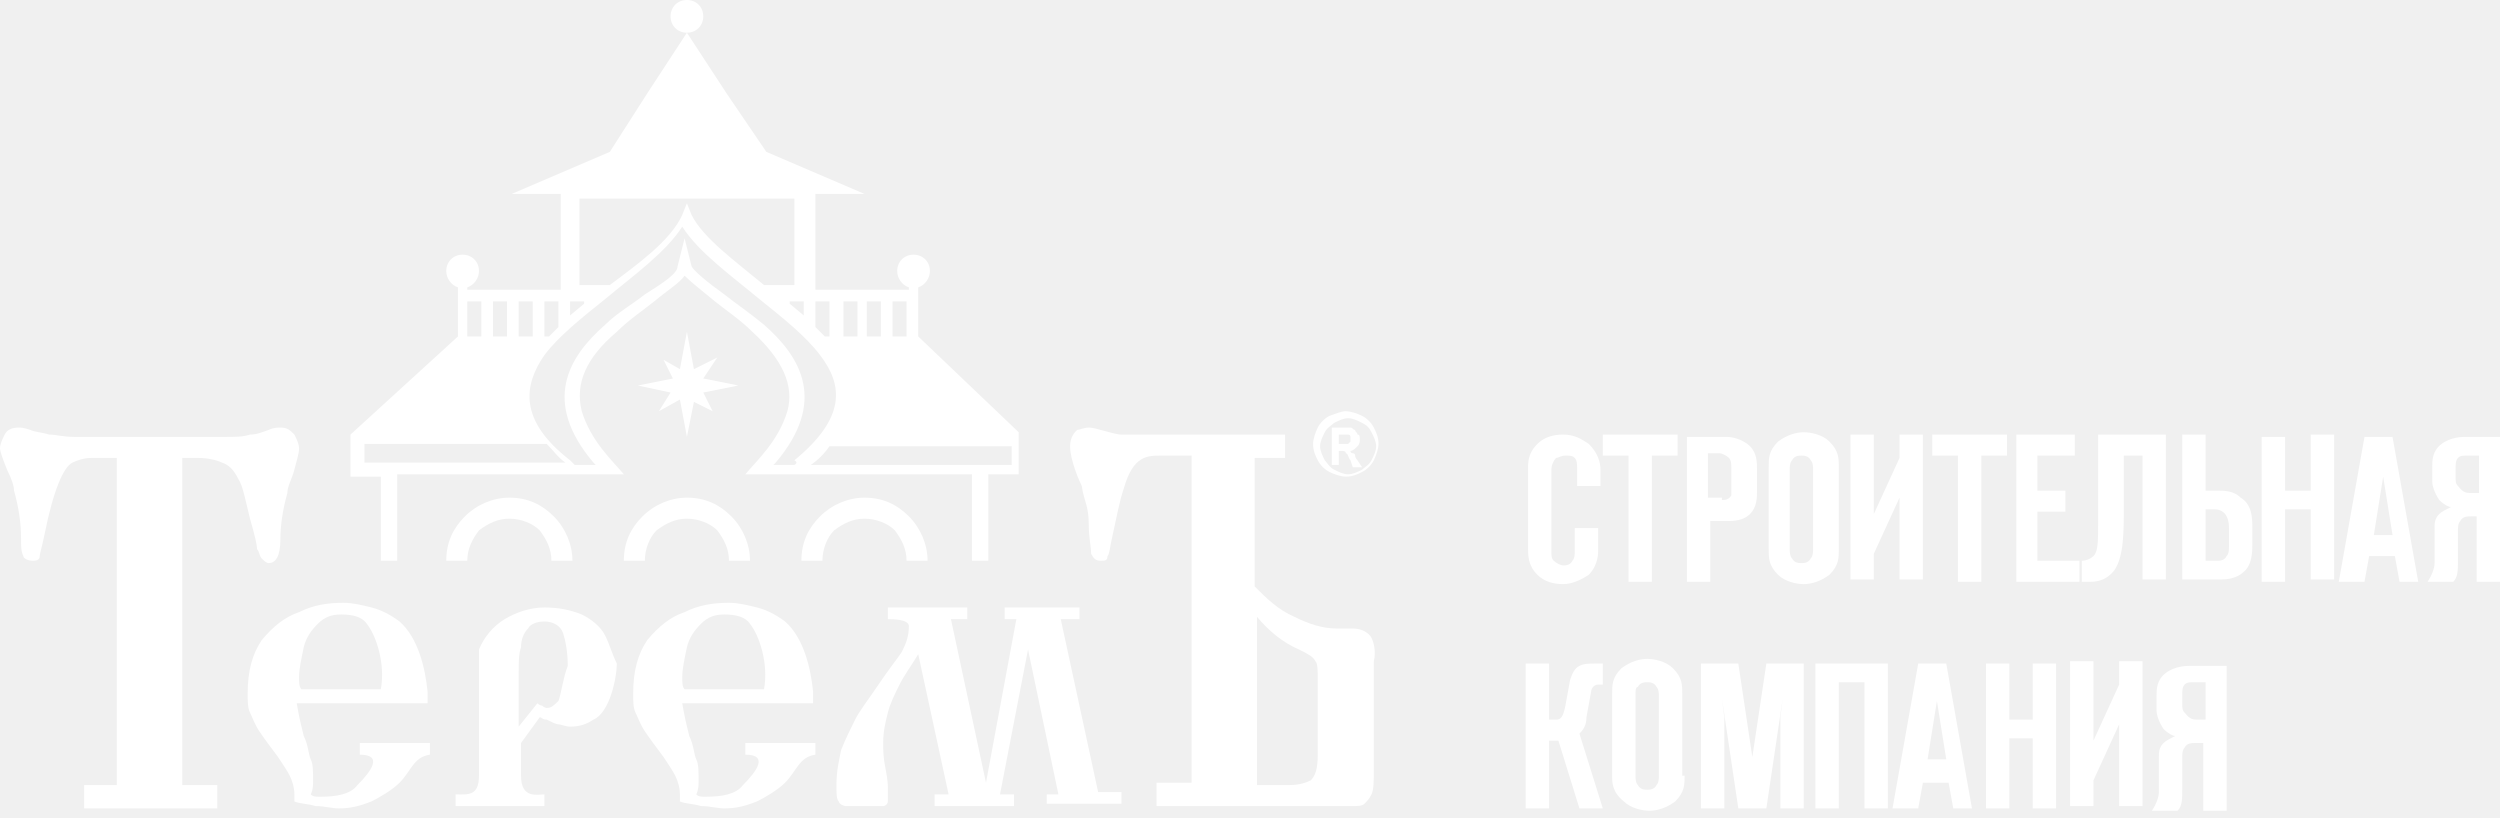
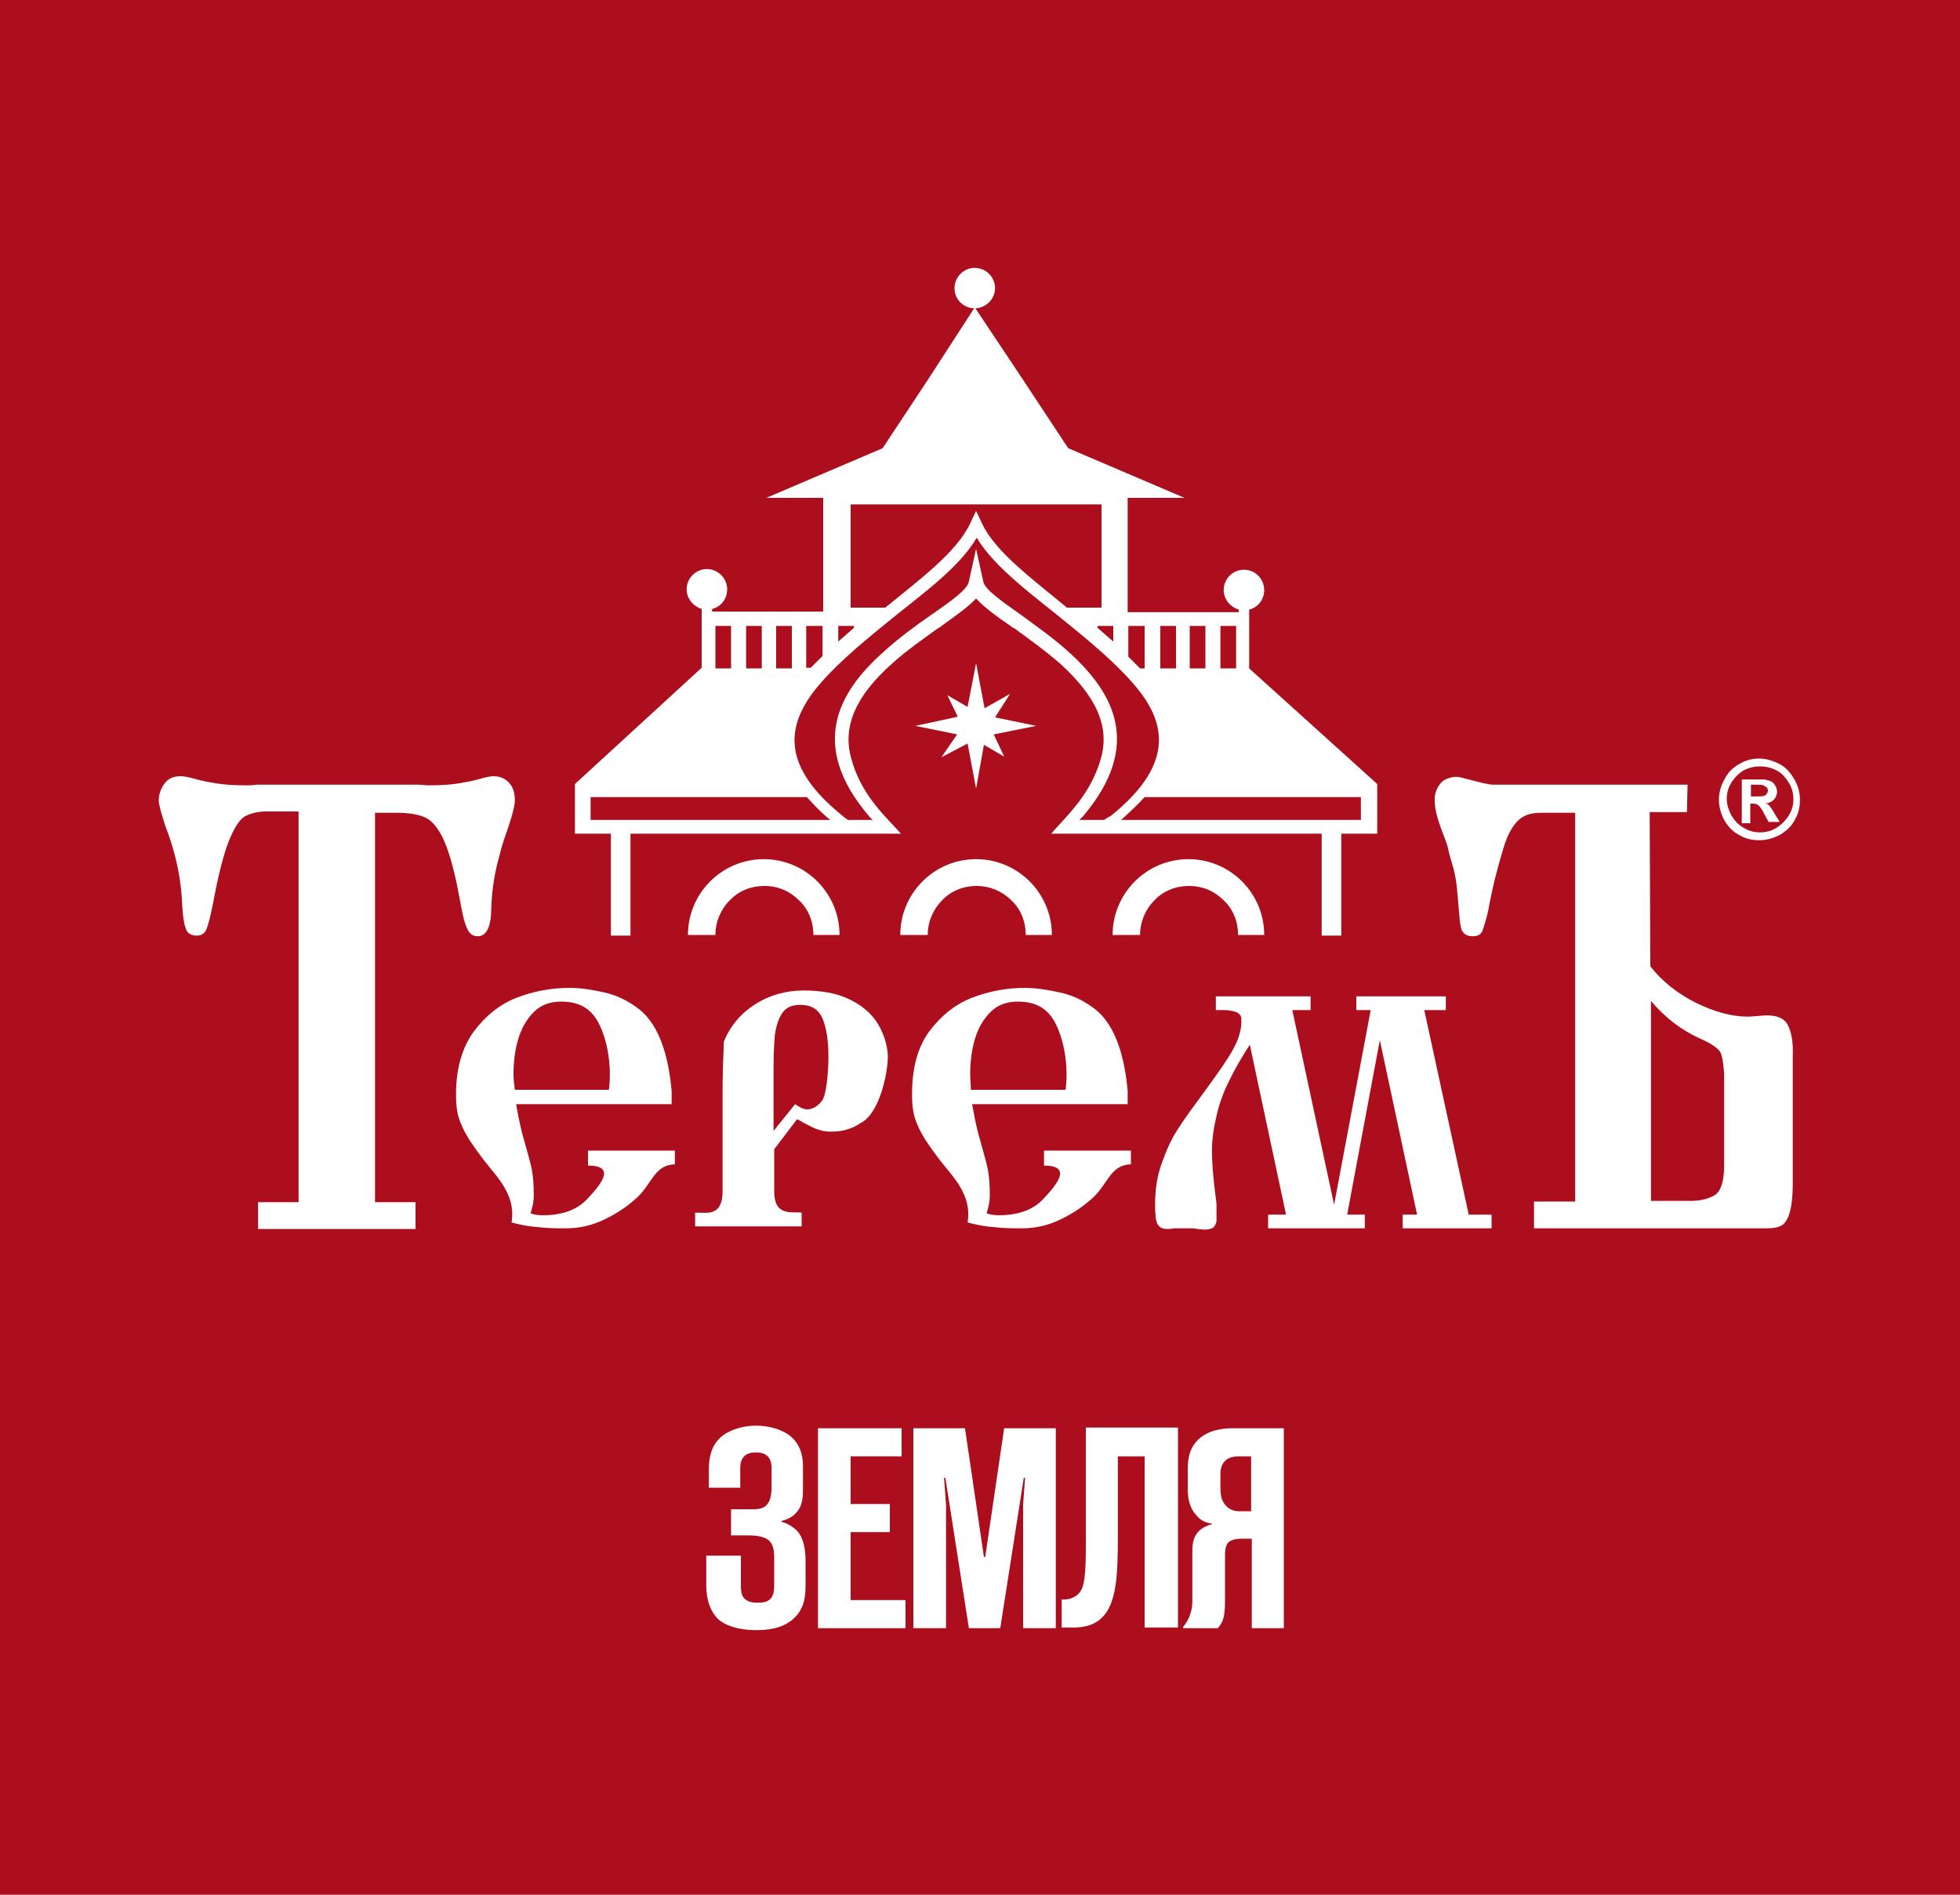
- <svg xmlns="http://www.w3.org/2000/svg" version="1.1" id="Layer_1" x="0px" y="0px" viewBox="0 0 107 35" enable-background="new 0 0 107 35" xml:space="preserve">
+ <svg xmlns="http://www.w3.org/2000/svg" version="1.1" id="Layer_1" x="0px" y="0px" viewBox="0 0 300 290" enable-background="new 0 0 300 290" xml:space="preserve">
  <g>
-     <path fill="#FFFFFF" d="M56.9,17.8c-0.2,0.1-0.4,0.3-0.5,0.5c-0.1,0.2-0.2,0.5-0.2,0.7c0,0.3,0.1,0.5,0.2,0.7   c0.1,0.2,0.3,0.4,0.5,0.5c0.2,0.1,0.5,0.2,0.7,0.2c0.3,0,0.5-0.1,0.7-0.2c0.2-0.1,0.4-0.3,0.5-0.5c0.1-0.2,0.2-0.5,0.2-0.7   c0-0.3-0.1-0.5-0.2-0.7c-0.1-0.2-0.3-0.4-0.5-0.5c-0.2-0.1-0.5-0.2-0.7-0.2C57.4,17.6,57.2,17.7,56.9,17.8L56.9,17.8z M58.3,18.1   c0.2,0.1,0.3,0.2,0.4,0.4c0.1,0.2,0.2,0.4,0.2,0.6c0,0.2-0.1,0.4-0.2,0.6c-0.1,0.2-0.3,0.3-0.4,0.4c-0.2,0.1-0.4,0.2-0.6,0.2   c-0.2,0-0.4-0.1-0.6-0.2c-0.2-0.1-0.3-0.3-0.4-0.4c-0.1-0.2-0.2-0.4-0.2-0.6c0-0.2,0.1-0.4,0.2-0.6c0.1-0.2,0.3-0.3,0.4-0.4   c0.2-0.1,0.4-0.2,0.6-0.2C57.9,17.9,58.1,18,58.3,18.1L58.3,18.1z M57.3,19.9v-0.6h0.1c0.1,0,0.2,0,0.2,0.1c0.1,0,0.1,0.2,0.2,0.3   l0.1,0.3h0.4l-0.2-0.3c-0.1-0.1-0.1-0.2-0.1-0.2c0-0.1-0.1-0.1-0.1-0.1c0,0-0.1,0-0.1-0.1c0.1,0,0.2-0.1,0.3-0.2   c0.1-0.1,0.1-0.2,0.1-0.3c0-0.1,0-0.2-0.1-0.2c0-0.1-0.1-0.1-0.1-0.2c-0.1,0-0.1-0.1-0.2-0.1c0,0-0.2,0-0.5,0H57v1.6H57.3   L57.3,19.9z M57.3,18.6h0.1c0.2,0,0.3,0,0.3,0c0,0,0.1,0,0.1,0.1c0,0,0,0.1,0,0.1c0,0,0,0.1,0,0.1c0,0-0.1,0.1-0.1,0.1   c0,0-0.2,0-0.3,0h-0.1V18.6L57.3,18.6z" />
-     <path fill="#FFFFFF" d="M40.6,34L39.3,28c-0.3,0.5-0.6,0.9-0.8,1.3c-0.2,0.4-0.4,0.8-0.5,1.2c-0.1,0.4-0.2,0.8-0.2,1.3   c0,0.3,0,0.6,0.1,1.1c0.1,0.5,0.1,0.7,0.1,0.8v0.6c0,0.1-0.1,0.2-0.2,0.2c-0.1,0-0.2,0-0.3,0c-0.1,0-0.2,0-0.4,0   c-0.1,0-0.2,0-0.3,0c-0.2,0-0.3,0-0.4,0c-0.1,0-0.2,0-0.2,0c-0.1,0-0.3-0.1-0.3-0.2c-0.1-0.1-0.1-0.3-0.1-0.7c0-0.6,0.1-1,0.2-1.5   c0.2-0.5,0.4-0.9,0.6-1.3c0.2-0.4,0.6-0.9,1-1.5c0.4-0.6,0.8-1.1,1-1.4c0.2-0.4,0.3-0.7,0.3-1.1c0-0.3-0.7-0.3-0.9-0.3v-0.5h3.4   v0.5h-0.7l1.5,7l1.3-7h-0.5v-0.5h3.2v0.5h-0.8l1.6,7.4H48v0.5h-3.2V34h0.5L44,27.8L42.8,34h0.6v0.5H40V34H40.6L40.6,34z" />
-     <path fill="#FFFFFF" d="M5,33.6v-14H4.3H3.9c-0.3,0-0.6,0.1-0.8,0.2c-0.2,0.1-0.4,0.4-0.6,0.9c-0.2,0.5-0.4,1.2-0.6,2.2   c-0.1,0.5-0.2,0.8-0.2,0.9C1.7,24,1.5,24,1.4,24C1.2,24,1,23.9,1,23.8c-0.1-0.2-0.1-0.4-0.1-0.8c0-0.6-0.1-1.3-0.3-2   c0-0.2-0.1-0.5-0.3-0.9C0.1,19.6,0,19.3,0,19.2c0-0.2,0.1-0.4,0.2-0.6c0.1-0.2,0.3-0.3,0.6-0.3c0.1,0,0.2,0,0.5,0.1   c0.2,0.1,0.5,0.1,0.8,0.2c0.3,0,0.6,0.1,1.1,0.1c0.1,0,0.2,0,0.3,0c0.1,0,0.2,0,0.3,0H9c0.1,0,0.2,0,0.3,0c0.1,0,0.2,0,0.3,0   c0.5,0,0.8,0,1.1-0.1c0.3,0,0.5-0.1,0.8-0.2c0.2-0.1,0.4-0.1,0.5-0.1c0.3,0,0.4,0.1,0.6,0.3c0.1,0.2,0.2,0.4,0.2,0.6   c0,0.2-0.1,0.5-0.2,0.9c-0.1,0.4-0.3,0.7-0.3,1c-0.2,0.7-0.3,1.4-0.3,2c0,0.7-0.2,1-0.5,1c-0.1,0-0.2-0.1-0.3-0.2   c-0.1-0.1-0.1-0.3-0.2-0.4c0-0.2-0.1-0.6-0.3-1.3c-0.2-0.8-0.3-1.4-0.5-1.7c-0.2-0.4-0.4-0.6-0.7-0.7c-0.2-0.1-0.6-0.2-1-0.2H7.8   v14h1.5v1H3.6v-1H5L5,33.6z" />
-     <path fill="#FFFFFF" d="M31.9,31.8v0.5c1,0,0.5,0.7-0.1,1.3c-0.3,0.4-0.9,0.5-1.6,0.5c-0.2,0-0.3,0-0.4-0.1   c0.1-0.2,0.1-0.4,0.1-0.6c0-0.4,0-0.7-0.1-0.9c-0.1-0.2-0.1-0.6-0.3-1c-0.1-0.4-0.2-0.8-0.3-1.4h5.6v-0.5h0c-0.1-1-0.4-2.3-1.2-3   c-0.4-0.3-0.8-0.5-1.2-0.6c-0.4-0.1-0.8-0.2-1.2-0.2c-0.7,0-1.3,0.1-1.9,0.4c-0.6,0.2-1.1,0.6-1.6,1.2c-0.4,0.6-0.6,1.3-0.6,2.3   c0,0.3,0,0.6,0.1,0.8c0.1,0.2,0.2,0.5,0.4,0.8c0.2,0.3,0.5,0.7,0.8,1.1c0.2,0.3,0.4,0.6,0.5,0.8c0.1,0.2,0.2,0.5,0.2,0.8   c0,0.1,0,0.2,0,0.3c0.2,0.1,0.6,0.1,0.9,0.2c0.4,0,0.7,0.1,1,0.1c0.5,0,0.9-0.1,1.4-0.3c0.4-0.2,0.9-0.5,1.2-0.8   c0.5-0.5,0.6-1.1,1.3-1.2v-0.5H31.9L31.9,31.8z M29.2,29c0-0.4,0.1-0.8,0.2-1.3c0.1-0.4,0.3-0.7,0.6-1c0.3-0.3,0.6-0.4,1-0.4   c0.5,0,0.9,0.1,1.1,0.4c0.4,0.5,0.8,1.7,0.6,2.8h-3.4C29.2,29.4,29.2,29.2,29.2,29L29.2,29z" />
-     <path fill="#FFFFFF" d="M25.9,27.2c-0.2-0.4-0.6-0.7-1-0.9c-0.5-0.2-1-0.3-1.6-0.3c-0.6,0-1.2,0.2-1.7,0.5   c-0.5,0.3-0.9,0.8-1.1,1.3c0,0.6,0,1.2,0,1.8v3.6c0,0.9-0.5,0.8-1,0.8c0,0.2,0,0.3,0,0.5h3.8V34c-0.3,0-1,0.2-1-0.8   c0-0.6,0-0.8,0-1.4l0.8-1.1c0.1,0,0.1,0.1,0.3,0.1c0.2,0.1,0.4,0.2,0.5,0.2c0.1,0,0.3,0.1,0.5,0.1c0.4,0,0.7-0.1,1-0.3   c0.7-0.3,1-1.8,1-2.4C26.2,28,26.1,27.6,25.9,27.2L25.9,27.2z M23.9,30c-0.2,0.2-0.3,0.3-0.5,0.3c0,0-0.1,0-0.2-0.1   c-0.1,0-0.2-0.1-0.2-0.1l-0.8,1v-2v-0.3c0-0.5,0-0.8,0.1-1.1c0-0.3,0.1-0.6,0.3-0.8c0.1-0.2,0.4-0.3,0.7-0.3c0.4,0,0.7,0.2,0.8,0.5   c0.1,0.3,0.2,0.8,0.2,1.4C24.1,29,24,29.8,23.9,30L23.9,30z" />
-     <path fill="#FFFFFF" d="M15.4,31.8v0.5c1,0,0.5,0.7-0.1,1.3c-0.3,0.4-0.9,0.5-1.6,0.5c-0.2,0-0.3,0-0.4-0.1   c0.1-0.2,0.1-0.4,0.1-0.6c0-0.4,0-0.7-0.1-0.9c-0.1-0.2-0.1-0.6-0.3-1c-0.1-0.4-0.2-0.8-0.3-1.4h5.6v-0.5h0c-0.1-1-0.4-2.3-1.2-3   c-0.4-0.3-0.8-0.5-1.2-0.6c-0.4-0.1-0.8-0.2-1.2-0.2c-0.7,0-1.3,0.1-1.9,0.4c-0.6,0.2-1.1,0.6-1.6,1.2c-0.4,0.6-0.6,1.3-0.6,2.3   c0,0.3,0,0.6,0.1,0.8c0.1,0.2,0.2,0.5,0.4,0.8c0.2,0.3,0.5,0.7,0.8,1.1c0.2,0.3,0.4,0.6,0.5,0.8c0.1,0.2,0.2,0.5,0.2,0.8   c0,0.1,0,0.2,0,0.3c0.2,0.1,0.6,0.1,0.9,0.2c0.4,0,0.7,0.1,1,0.1c0.5,0,0.9-0.1,1.4-0.3c0.4-0.2,0.9-0.5,1.2-0.8   c0.5-0.5,0.6-1.1,1.3-1.2v-0.5H15.4L15.4,31.8z M12.8,29c0-0.4,0.1-0.8,0.2-1.3c0.1-0.4,0.3-0.7,0.6-1c0.3-0.3,0.6-0.4,1-0.4   c0.5,0,0.9,0.1,1.1,0.4c0.4,0.5,0.8,1.7,0.6,2.8h-3.4C12.8,29.4,12.8,29.2,12.8,29L12.8,29z" />
-     <path fill="#FFFFFF" d="M58.7,27.3c-0.1-0.2-0.4-0.4-0.8-0.4c-0.3,0-0.5,0-0.7,0c-0.6,0-1.2-0.2-1.8-0.5c-0.7-0.3-1.2-0.8-1.7-1.3   l0-5.5H55l0-1h-7c-0.2,0-0.5-0.1-0.9-0.2c0,0-0.3-0.1-0.5-0.1c-0.2,0-0.4,0.1-0.5,0.1c-0.1,0.1-0.3,0.3-0.3,0.7   c0,0.6,0.4,1.5,0.5,1.7c0.1,0.7,0.3,0.8,0.3,1.7c0,0.5,0.1,0.9,0.1,1.2c0.1,0.2,0.2,0.3,0.4,0.3c0.2,0,0.3,0,0.3-0.2   c0.1-0.1,0.1-0.4,0.2-0.8c0.2-0.9,0.3-1.5,0.5-2.1c0.4-1.4,1-1.4,1.6-1.4H51l0,14h-1.5v1h8.4c0.2,0,0.4,0,0.5-0.1   c0.1-0.1,0.2-0.2,0.3-0.4c0.1-0.2,0.1-0.6,0.1-1.1v-4.6C58.9,27.9,58.8,27.5,58.7,27.3L58.7,27.3z M56.4,32.3   c0,0.6-0.1,0.9-0.3,1.1c-0.2,0.1-0.5,0.2-0.9,0.2h-1.4v-7.2c0.5,0.6,1.1,1.1,1.8,1.4c0.4,0.2,0.6,0.3,0.7,0.5   c0.1,0.1,0.1,0.4,0.1,0.8c0,0.2,0,0.3,0,0.3c0,0,0,0.1,0,0.3V32.3L56.4,32.3z" />
-     <path fill="#FFFFFF" d="M19.1,24c0-0.8,0.3-1.4,0.8-1.9v0c0.5-0.5,1.2-0.8,1.9-0.8c0.8,0,1.4,0.3,1.9,0.8h0   c0.5,0.5,0.8,1.2,0.8,1.9h-0.9c0-0.5-0.2-0.9-0.5-1.3v0c-0.3-0.3-0.8-0.5-1.3-0.5c-0.5,0-0.9,0.2-1.3,0.5l0,0   C20.2,23.1,20,23.5,20,24H19.1L19.1,24L19.1,24z" />
-     <path fill="#FFFFFF" d="M34.3,24c0-0.8,0.3-1.4,0.8-1.9v0c0.5-0.5,1.2-0.8,1.9-0.8c0.8,0,1.4,0.3,1.9,0.8h0   c0.5,0.5,0.8,1.2,0.8,1.9h-0.9c0-0.5-0.2-0.9-0.5-1.3v0c-0.3-0.3-0.8-0.5-1.3-0.5c-0.5,0-0.9,0.2-1.3,0.5h0   c-0.3,0.3-0.5,0.8-0.5,1.3H34.3L34.3,24L34.3,24z" />
-     <path fill="#FFFFFF" d="M26.7,24c0-0.8,0.3-1.4,0.8-1.9v0c0.5-0.5,1.2-0.8,1.9-0.8c0.8,0,1.4,0.3,1.9,0.8c0.5,0.5,0.8,1.2,0.8,1.9   h-0.9c0-0.5-0.2-0.9-0.5-1.3c-0.3-0.3-0.8-0.5-1.3-0.5c-0.5,0-0.9,0.2-1.3,0.5h0c-0.3,0.3-0.5,0.8-0.5,1.3H26.7L26.7,24L26.7,24z" />
-     <polygon fill="#FFFFFF" points="30.7,15.3 30.1,16.2 31.6,16.5 30.1,16.8 30.5,17.6 29.7,17.2 29.4,18.7 29.1,17.1 28.2,17.6    28.7,16.8 27.3,16.5 28.8,16.2 28.4,15.4 29.1,15.8 29.4,14.2 29.7,15.8 30.7,15.3  " />
-     <path fill="#FFFFFF" d="M39.3,14.4v-2.1c0.3-0.1,0.5-0.4,0.5-0.7c0-0.4-0.3-0.7-0.7-0.7c-0.4,0-0.7,0.3-0.7,0.7   c0,0.3,0.2,0.6,0.5,0.7v0.1h-4V8.3H37l-4.2-1.8L31.1,4l-1.7-2.6c0.4,0,0.7-0.3,0.7-0.7c0-0.4-0.3-0.7-0.7-0.7   c-0.4,0-0.7,0.3-0.7,0.7c0,0.4,0.3,0.7,0.7,0.7L27.7,4l-1.6,2.5l-4.2,1.8h2.1v4.1h-4v-0.1c0.3-0.1,0.5-0.4,0.5-0.7   c0-0.4-0.3-0.7-0.7-0.7c-0.4,0-0.7,0.3-0.7,0.7c0,0.3,0.2,0.6,0.5,0.7v2.1L15,18.6v1.8h1.3V24H17v-3.7c3.2,0,6.5,0,9.7,0   c-0.5-0.6-1.4-1.4-1.8-2.7c-0.3-1.2,0.2-2.3,1.5-3.4c0.5-0.5,1.1-0.9,1.6-1.3l0,0c0.6-0.5,1.1-0.8,1.3-1.1c0.3,0.3,0.7,0.6,1.3,1.1   l0,0c0.5,0.4,1.1,0.8,1.6,1.3c1.3,1.2,1.8,2.3,1.5,3.4c-0.4,1.3-1.3,2.1-1.8,2.7c3.2,0,6.5,0,9.7,0V24h0.7v-3.7h1.3v-1.8L39.3,14.4   z M38.2,12.9h0.6v1.5h-0.6V12.9z M37.1,12.9h0.6v1.5h-0.6V12.9z M36.1,12.9h0.6v1.5h-0.6V12.9z M34.9,12.9h0.6v1.5h-0.2L34.9,14   V12.9z M24.9,8.5H34v3.7h-1.3c-1.2-1-2.6-2-3.1-3v0l-0.2-0.5l-0.2,0.5v0c-0.5,1.1-1.9,2.1-3.1,3h-1.3V8.5z M34.4,12.9v0.6L33.8,13   v-0.1H34.4z M24.5,12.9H25V13l-0.6,0.5V12.9z M23.3,12.9h0.6V14l-0.4,0.4h-0.2V12.9z M22.2,12.9h0.6v1.5h-0.6V12.9z M21.1,12.9h0.6   v1.5h-0.6V12.9z M20,12.9h0.6v1.5H20V12.9z M15.6,19.9V19h7.8c0.3,0.3,0.5,0.6,0.8,0.8H15.6z M34,19.9h-0.9c0,0,0.1-0.1,0.1-0.1   c2.2-2.6,1.1-4.5-0.5-5.9c-0.6-0.5-1.2-0.9-1.7-1.3c-0.7-0.5-1.3-1-1.4-1.2l-0.3-1.2l-0.3,1.2c0,0.3-0.6,0.7-1.4,1.2   c-0.5,0.4-1.2,0.8-1.7,1.3c-1.6,1.4-2.7,3.3-0.5,5.9c0,0,0.1,0.1,0.1,0.1h-0.9c0,0-0.1-0.1-0.2-0.2c-2.2-1.7-2-3.2-1.1-4.5   c0.6-0.8,1.6-1.6,2.6-2.4c1.2-1,2.6-2,3.3-3.1c0,0,0,0,0,0c0,0,0,0,0,0c0.7,1.1,2.1,2.1,3.3,3.1c1,0.8,2,1.6,2.6,2.4   c1,1.3,1.1,2.7-1.1,4.5C34.2,19.8,34,19.9,34,19.9z M43.3,19.9h-8.6c0.3-0.2,0.6-0.5,0.8-0.8h7.8V19.9z" />
+     <rect fill="#AD0E1E" width="300" height="290" />
    <g>
-       <path fill="#FFFFFF" d="M68.4,23.6c0,0.3-0.1,0.7-0.4,1c-0.3,0.2-0.7,0.4-1.1,0.4c-0.4,0-0.8-0.1-1.1-0.4    c-0.4-0.4-0.4-0.8-0.4-1.2V20c0-0.4,0.1-0.7,0.4-1c0.3-0.3,0.7-0.4,1.1-0.4c0.5,0,0.8,0.2,1.1,0.4c0.4,0.4,0.5,0.8,0.5,1.1v0.7h-1    V20c0-0.1,0-0.3-0.1-0.4c-0.1-0.1-0.2-0.1-0.4-0.1c-0.2,0-0.3,0.1-0.4,0.1c-0.1,0.1-0.2,0.3-0.2,0.5v3.5c0,0.2,0,0.3,0.1,0.4    c0.1,0.1,0.3,0.2,0.4,0.2c0.1,0,0.3,0,0.4-0.2c0.1-0.1,0.1-0.3,0.1-0.4v-1h1V23.6z" />
-       <path fill="#FFFFFF" d="M69.7,24.9v-5.4h-1.1v-0.9h3.2v0.9h-1.1v5.4H69.7z" />
-       <path fill="#FFFFFF" d="M72.2,24.9v-6.2h1.7c0.4,0,0.8,0.2,1,0.4c0.3,0.3,0.3,0.7,0.3,1v0.9c0,0.3,0,0.7-0.3,1    c-0.2,0.2-0.5,0.3-0.9,0.3c-0.2,0-0.5,0-0.8,0v2.6H72.2z M73.7,21.4c0.1,0,0.3,0,0.4-0.2c0,0,0-0.1,0-0.5v-0.7    c0-0.1,0-0.3-0.1-0.4c-0.1-0.1-0.3-0.2-0.4-0.2h-0.5v1.9H73.7z" />
-       <path fill="#FFFFFF" d="M78.7,23.5c0,0.4,0,0.7-0.4,1.1c-0.4,0.3-0.8,0.4-1.1,0.4c-0.3,0-0.8-0.1-1.1-0.4    c-0.4-0.4-0.4-0.7-0.4-1.1V20c0-0.4,0-0.7,0.4-1.1c0.4-0.3,0.8-0.4,1.1-0.4c0.3,0,0.8,0.1,1.1,0.4c0.4,0.4,0.4,0.7,0.4,1.1V23.5z     M76.6,23.5c0,0.1,0,0.3,0.1,0.4c0.1,0.2,0.3,0.2,0.4,0.2s0.3,0,0.4-0.2c0.1-0.1,0.1-0.3,0.1-0.4v-3.4c0-0.1,0-0.3-0.1-0.4    c-0.1-0.2-0.3-0.2-0.4-0.2s-0.3,0-0.4,0.2c-0.1,0.1-0.1,0.3-0.1,0.4V23.5z" />
-       <path fill="#FFFFFF" d="M81.3,24.9v-3.1l0-0.5l-1.1,2.4v1.1h-1v-6.2h1v2.9l0,0.5l1.1-2.4v-1h1v6.2H81.3z" />
-       <path fill="#FFFFFF" d="M83.8,24.9v-5.4h-1.1v-0.9h3.2v0.9h-1.1v5.4H83.8z" />
-       <path fill="#FFFFFF" d="M86.2,18.6h2.6v0.9h-1.6V21h1.2v0.9h-1.2V24H89v0.9h-2.7V18.6z" />
-       <path fill="#FFFFFF" d="M91.7,24.9v-5.4h-0.8v2.1c0,1.2,0,2.2-0.4,2.8c-0.3,0.4-0.7,0.5-1,0.5h-0.4V24c0.2,0,0.4-0.1,0.5-0.2    c0.2-0.2,0.2-0.6,0.2-1.5v-3.7h2.9v6.2H91.7z" />
-       <path fill="#FFFFFF" d="M93.4,18.6h1v2.4h0.5c0.3,0,0.7,0,1,0.3c0.5,0.3,0.5,0.9,0.5,1.3v0.7c0,0.3,0,0.9-0.4,1.2    c-0.1,0.1-0.4,0.3-0.9,0.3h-1.7V18.6z M94.4,24h0.5c0.1,0,0.3,0,0.4-0.2c0.1-0.1,0.1-0.3,0.1-0.4v-0.8c0-0.1,0-0.3-0.1-0.5    c-0.1-0.2-0.3-0.3-0.5-0.3h-0.4V24z" />
-       <path fill="#FFFFFF" d="M97.8,21.9v3h-1v-6.2h1V21h1.1v-2.4h1v6.2h-1v-3H97.8z" />
-       <path fill="#FFFFFF" d="M102.7,24.9l-0.2-1.1h-1.1l-0.2,1.1h-1.1l1.1-6.2h1.2l1.1,6.2H102.7z M102.4,22.9l-0.4-2.5h0l-0.4,2.5    H102.4z" />
-       <path fill="#FFFFFF" d="M106,24.9v-2.8h-0.2c-0.2,0-0.4,0-0.5,0.2c-0.1,0.1-0.1,0.3-0.1,0.4V24c0,0.4,0,0.7-0.2,0.9h-1.1v0    c0.2-0.3,0.3-0.6,0.3-0.8v-1.5c0-0.2,0-0.4,0.2-0.6c0.1-0.1,0.3-0.2,0.5-0.3v0c-0.1,0-0.3-0.1-0.5-0.3c-0.2-0.3-0.3-0.6-0.3-0.8    v-0.6c0-0.3,0-0.7,0.4-1c0.4-0.3,0.9-0.3,1-0.3h1.6v6.2H106z M106,19.5h-0.4c-0.2,0-0.3,0-0.4,0.1c-0.1,0.1-0.1,0.3-0.1,0.4v0.4    c0,0.2,0,0.3,0.1,0.4c0.1,0.1,0.2,0.3,0.5,0.3h0.4V19.5z" />
-       <path fill="#FFFFFF" d="M65.3,34.6v-6.2h1v2.4h0.3c0.2,0,0.3-0.1,0.4-0.6l0.2-1.1c0.1-0.3,0.2-0.5,0.4-0.6    c0.2-0.1,0.4-0.1,0.7-0.1h0.3v0.9h-0.2c-0.2,0-0.3,0.2-0.3,0.3l-0.2,1.1c0,0.3-0.1,0.5-0.3,0.7l1,3.2h-1l-0.9-2.9h-0.4v2.9H65.3z" />
-       <path fill="#FFFFFF" d="M72.1,33.2c0,0.4,0,0.7-0.4,1.1c-0.4,0.3-0.8,0.4-1.1,0.4c-0.3,0-0.8-0.1-1.1-0.4C69,33.9,69,33.5,69,33.2    v-3.5c0-0.4,0-0.7,0.4-1.1c0.4-0.3,0.8-0.4,1.1-0.4c0.3,0,0.8,0.1,1.1,0.4c0.4,0.4,0.4,0.7,0.4,1.1V33.2z M70,33.2    c0,0.1,0,0.3,0.1,0.4c0.1,0.2,0.3,0.2,0.4,0.2s0.3,0,0.4-0.2c0.1-0.1,0.1-0.3,0.1-0.4v-3.4c0-0.1,0-0.3-0.1-0.4    c-0.1-0.2-0.3-0.2-0.4-0.2s-0.3,0-0.4,0.2C70,29.4,70,29.6,70,29.7V33.2z" />
-       <path fill="#FFFFFF" d="M74.4,34.6l-0.7-4.7h0l0.1,0.8v3.9h-1v-6.2h1.6l0.6,4h0l0.6-4h1.6v6.2h-1v-3.9l0.1-0.8h0l-0.7,4.7H74.4z" />
-       <path fill="#FFFFFF" d="M79.8,34.6v-5.4h-1.1v5.4h-1v-6.2h3.1v6.2H79.8z" />
-       <path fill="#FFFFFF" d="M83.6,34.6l-0.2-1.1h-1.1l-0.2,1.1h-1.1l1.1-6.2h1.2l1.1,6.2H83.6z M83.3,32.5l-0.4-2.5h0l-0.4,2.5H83.3z" />
-       <path fill="#FFFFFF" d="M86,31.6v3h-1v-6.2h1v2.4H87v-2.4h1v6.2h-1v-3H86z" />
-       <path fill="#FFFFFF" d="M90.7,34.6v-3.1l0-0.5l-1.1,2.4v1.1h-1v-6.2h1v2.9l0,0.5l1.1-2.4v-1h1v6.2H90.7z" />
-       <path fill="#FFFFFF" d="M94.3,34.6v-2.8H94c-0.2,0-0.4,0-0.5,0.2c-0.1,0.1-0.1,0.3-0.1,0.4v1.4c0,0.4,0,0.7-0.2,0.9h-1.1v0    c0.2-0.3,0.3-0.6,0.3-0.8v-1.5c0-0.2,0-0.4,0.2-0.6c0.1-0.1,0.3-0.2,0.5-0.3v0c-0.1,0-0.3-0.1-0.5-0.3c-0.2-0.3-0.3-0.6-0.3-0.8    v-0.6c0-0.3,0-0.7,0.4-1c0.4-0.3,0.9-0.3,1-0.3h1.6v6.2H94.3z M94.3,29.2h-0.4c-0.2,0-0.3,0-0.4,0.1c-0.1,0.1-0.1,0.3-0.1,0.4v0.4    c0,0.2,0,0.3,0.1,0.4c0.1,0.1,0.2,0.3,0.5,0.3h0.4V29.2z" />
+       <path fill="#FFFFFF" d="M267.9,120.1h0.5c0.8,0,1.3,0,1.5,0.1c0.2,0.1,0.3,0.2,0.5,0.3c0.1,0.1,0.2,0.3,0.2,0.5    c0,0.2-0.1,0.4-0.2,0.5c-0.1,0.2-0.3,0.3-0.4,0.3c-0.2,0.1-0.7,0.1-1.5,0.1h-0.5V120.1z M267.9,125.7V123h0.4    c0.4,0,0.7,0.1,0.9,0.3c0.2,0.2,0.6,0.7,0.9,1.4l0.6,1.1h1.7l-0.8-1.3c-0.3-0.5-0.4-0.7-0.5-0.8c-0.2-0.3-0.3-0.4-0.4-0.5    c-0.1-0.1-0.3-0.2-0.5-0.2c0.6-0.1,1-0.3,1.3-0.6c0.3-0.3,0.5-0.8,0.5-1.2c0-0.3-0.1-0.7-0.3-1c-0.2-0.3-0.4-0.5-0.6-0.6    c-0.2-0.1-0.6-0.2-1-0.3c-0.2,0-0.9,0-2.1,0h-1.4v6.7H267.9z M271.9,117.9c0.8,0.4,1.4,1.1,1.9,1.9c0.5,0.8,0.7,1.7,0.7,2.5    c0,0.9-0.2,1.7-0.7,2.5c-0.5,0.8-1.1,1.4-1.9,1.9c-0.8,0.5-1.6,0.7-2.5,0.7c-0.9,0-1.7-0.2-2.5-0.7c-0.8-0.4-1.4-1.1-1.9-1.9    c-0.4-0.8-0.7-1.6-0.7-2.5c0-0.9,0.2-1.7,0.7-2.5c0.5-0.8,1.1-1.4,1.9-1.9c0.8-0.4,1.6-0.6,2.5-0.6    C270.3,117.3,271.1,117.5,271.9,117.9 M266.3,116.9c-1,0.5-1.8,1.3-2.3,2.3c-0.6,1-0.9,2.1-0.9,3.2c0,1.1,0.3,2.1,0.8,3.1    c0.6,1,1.3,1.8,2.3,2.3c1,0.6,2,0.8,3.1,0.8c1.1,0,2.1-0.3,3.1-0.8c1-0.6,1.8-1.3,2.3-2.3c0.6-1,0.8-2,0.8-3.1    c0-1.1-0.3-2.2-0.9-3.2c-0.6-1-1.3-1.8-2.3-2.3c-1-0.5-2-0.8-3.1-0.8C268.3,116.1,267.3,116.3,266.3,116.9" />
+       <path fill="#FFFFFF" d="M196.8,185.7l-5.5-25.8c-1.3,2-2.4,3.9-3.2,5.6c-0.9,1.8-1.5,3.5-1.9,5.3c-0.4,1.7-0.7,3.5-0.7,5.4    c0,1.1,0.1,2.7,0.3,4.7c0.2,2,0.4,3,0.4,3.5v2.5c-0.1,0.5-0.3,0.9-0.7,1.1c-0.3,0.1-0.7,0.2-1.1,0.2c-0.4,0-1-0.1-1.8-0.2    c-0.3,0-0.7,0-1.3,0c-0.7,0-1.3,0-1.6,0c-0.5,0.1-0.9,0.1-1.1,0.1c-0.6,0-1.1-0.2-1.4-0.7c-0.3-0.5-0.4-1.5-0.4-2.9    c0-2.5,0.3-4.4,1-6.4c0.7-2,1.5-3.8,2.5-5.3c1-1.6,2.5-3.6,4.4-6.2c1.9-2.6,3.3-4.6,4.1-6.1c0.8-1.5,1.3-3,1.2-4.6    c0-1.5-3-1.3-3.9-1.3v-2.1h14.5v2.1h-2.8l6.4,29.8l5.6-29.8h-2.2v-2.1h13.7v2.1H218l6.8,31.3h3.5v2.1h-13.6v-2.1h2.2l-5.7-26.7    l-5,26.7h2.7v2.1h-14.8v-2.1H196.8z" />
+       <path fill="#FFFFFF" d="M45.7,183.8v-59.6h-3.2h-1.7c-1.4,0-2.5,0.3-3.4,0.8c-0.8,0.5-1.6,1.8-2.4,3.8c-0.8,2-1.6,5.2-2.4,9.5    c-0.4,2-0.7,3.2-1,3.9c-0.2,0.6-0.7,1-1.5,1c-0.9,0-1.5-0.4-1.7-1.2c-0.3-0.8-0.4-1.9-0.5-3.3c-0.1-2.7-0.5-5.5-1.3-8.4    c-0.2-0.7-0.6-2.1-1.3-3.9c-0.6-1.9-1-3.2-1-3.9c0-0.9,0.3-1.8,0.9-2.6c0.6-0.8,1.4-1.1,2.5-1.1c0.3,0,1,0.1,2.1,0.4    c1,0.3,2.1,0.5,3.3,0.7c1.2,0.2,2.7,0.3,4.7,0.3c0.4,0,0.9,0,1.4-0.1c0.5,0,1,0,1.3,0h22.3c0.3,0,0.8,0,1.3,0c0.5,0,1,0.1,1.4,0.1    c2,0,3.5-0.1,4.7-0.3c1.2-0.2,2.3-0.4,3.3-0.7c1-0.3,1.7-0.4,2-0.4c1.1,0,1.9,0.4,2.5,1.1c0.6,0.7,0.8,1.6,0.8,2.6    c0,0.7-0.3,2-0.9,3.8c-0.6,1.8-1.1,3.1-1.3,4.1c-0.9,3-1.3,5.8-1.4,8.4c0,3-0.7,4.5-2.1,4.5c-0.6,0-1.1-0.3-1.4-0.8    c-0.3-0.5-0.5-1.1-0.7-1.8c-0.2-0.7-0.5-2.5-1.1-5.5c-0.7-3.3-1.5-5.8-2.3-7.3c-0.8-1.5-1.7-2.5-2.8-2.9c-1-0.4-2.4-0.6-4.2-0.6    h-3.2v59.6h6.2v4.1H39.5v-4.1H45.7z" />
+       <path fill="#FFFFFF" d="M148.5,164.4c0-1.8,0.2-3.6,0.7-5.3c0.5-1.7,1.3-3.1,2.4-4.2c1.1-1.1,2.5-1.6,4.2-1.6    c2.1,0,3.6,0.6,4.7,1.8c1.9,2,3.2,7.1,2.6,11.7h-14.5C148.6,166,148.5,165.3,148.5,164.4 M159.8,176.3v2.1c4.4,0,2,2.9-0.3,5.3    c-1.5,1.5-3.7,2.3-6.6,2.3c-0.8,0-1.4-0.1-1.9-0.3c0.3-0.9,0.5-1.8,0.5-2.7c0-1.6-0.1-3-0.3-4c-0.2-1-0.6-2.4-1.1-4.2    c-0.5-1.6-0.9-3.5-1.3-5.8h23.8v-2.1h0c-0.4-4.2-1.5-9.9-5.2-12.6c-1.6-1.2-3.3-2-5.2-2.4c-1.8-0.4-3.6-0.7-5.3-0.7    c-2.8,0-5.5,0.5-8.1,1.5c-2.6,1-4.8,2.8-6.6,5.2c-1.8,2.5-2.6,5.7-2.6,9.6c0,1.4,0.1,2.5,0.4,3.5c0.3,1,0.8,2.1,1.6,3.4    c0.8,1.2,1.9,2.8,3.5,4.7c1,1.2,1.8,2.3,2.3,3.4c0.5,1,0.8,2.1,0.8,3.3c0,0.3,0,0.7-0.1,1.3c1.1,0.3,2.4,0.6,3.9,0.7    c1.6,0.2,3,0.2,4.4,0.2c2,0,3.9-0.4,5.8-1.3c1.9-0.9,3.6-2,5.2-3.5c2.2-2.1,2.6-4.9,5.7-5v-2.1H159.8z" />
+       <path fill="#FFFFFF" d="M125.8,168.5c-0.7,0.9-1.5,1.3-2.3,1.3c-0.2,0-0.5-0.1-0.8-0.2c-0.4-0.2-0.7-0.4-1-0.6l-3.3,4.1v-8.6v-1.2    c0-2,0.1-3.6,0.2-4.9c0.2-1.3,0.5-2.4,1.1-3.3c0.6-0.9,1.5-1.3,2.8-1.3c1.7,0,2.8,0.7,3.4,2.1c0.6,1.4,0.9,3.4,0.9,5.8    C126.8,164.1,126.5,167.6,125.8,168.5 M134.3,156.6c-1-1.6-2.5-2.8-4.4-3.7c-1.9-0.9-4.2-1.3-6.9-1.3c-2.7,0-5.2,0.7-7.4,2.1    c-2.2,1.4-3.8,3.3-4.8,5.7c-0.1,2.5-0.2,5.1-0.2,7.7v15.2c0,3.9-2.3,3.3-4.2,3.3v2.1h16.3v-2.1c-1.5-0.2-4.3,0.7-4.2-3.5v-6.2    l3.5-4.6c0.2,0.1,0.6,0.3,1.1,0.6c1,0.5,1.7,0.9,2.2,1c0.5,0.2,1.1,0.3,2,0.3c1.6,0,3.1-0.4,4.4-1.3c2.9-1.4,4.2-7.6,4.2-10.3    C135.8,159.9,135.3,158.2,134.3,156.6" />
+       <path fill="#FFFFFF" d="M78.6,164.4c0-1.8,0.2-3.6,0.7-5.3c0.5-1.7,1.3-3.1,2.4-4.2c1.1-1.1,2.5-1.6,4.2-1.6    c2.1,0,3.6,0.6,4.7,1.8c1.9,2,3.2,7.1,2.6,11.7H78.8C78.7,166,78.6,165.3,78.6,164.4 M90,176.3v2.1c4.4,0,2,2.9-0.3,5.3    c-1.5,1.5-3.7,2.3-6.6,2.3c-0.8,0-1.4-0.1-1.9-0.3c0.3-0.9,0.5-1.8,0.5-2.7c0-1.6-0.1-3-0.3-4c-0.2-1-0.6-2.4-1.1-4.2    c-0.5-1.6-0.9-3.5-1.3-5.8h23.8v-2.1h0c-0.4-4.2-1.5-9.9-5.2-12.6c-1.6-1.2-3.3-2-5.1-2.4c-1.8-0.4-3.6-0.7-5.3-0.7    c-2.8,0-5.5,0.5-8.1,1.5c-2.6,1-4.8,2.8-6.6,5.2c-1.8,2.5-2.7,5.7-2.7,9.6c0,1.4,0.1,2.5,0.4,3.5c0.3,1,0.8,2.1,1.6,3.4    c0.8,1.2,1.9,2.8,3.5,4.7c1,1.2,1.8,2.3,2.3,3.4c0.5,1,0.8,2.1,0.8,3.3c0,0.3,0,0.7-0.1,1.3c1.1,0.3,2.4,0.6,3.9,0.7    c1.6,0.2,3,0.2,4.4,0.2c2,0,3.9-0.4,5.8-1.3c1.9-0.9,3.6-2,5.2-3.5c2.2-2.1,2.6-4.9,5.7-5v-2.1H90z" />
+       <path fill="#FFFFFF" d="M263.9,178.4c0,2.4-0.5,3.9-1.4,4.5c-1,0.6-2.2,0.9-3.7,0.9h-6.1v-30.6c2.2,2.6,4.7,4.5,7.6,5.8    c1.6,0.7,2.6,1.4,3,2c0.3,0.6,0.5,1.7,0.6,3.4c0,0.7,0,1.1,0,1.2c0,0.2,0,0.5,0,1.1V178.4z M273.7,157c-0.5-1.1-1.6-1.6-3.4-1.6    c-1.3,0.1-2.2,0.2-2.8,0.2c-2.4,0-5-0.7-7.9-2.1c-2.8-1.4-5.2-3.3-7-5.6l-0.1-23.6h5.7l0.1-4.2h-29.7c-0.9,0-2.2-0.4-3.8-0.8    c-0.2,0-1.2-0.4-1.9-0.4c-0.7,0-1.6,0.3-2,0.6c-0.4,0.3-1.4,1.4-1.3,3.1c0,2.5,1.9,6.3,2,7.1c0.6,2.8,1.2,3.3,1.5,7.3    c0.2,2.3,0.3,4,0.5,4.9c0.2,1,0.9,1.4,1.8,1.4c0.7,0,1.2-0.2,1.5-0.8c0.2-0.6,0.6-1.8,0.9-3.2c0.7-3.8,1.4-6.4,2.2-9.1    c1.7-5.9,4.1-5.8,6.6-5.8h4.5l0,59.5h-6.3v4.1h35.6c0.9,0,1.7-0.1,2.2-0.4c0.5-0.2,1-0.9,1.3-1.9c0.3-1,0.5-2.5,0.5-4.6v-19.4    C274.5,159.6,274.2,158,273.7,157" />
+       <path fill="#FFFFFF" d="M105.3,143.1c0-3.2,1.3-6.1,3.4-8.2v0c2.1-2.1,5-3.4,8.2-3.4c3.2,0,6.1,1.3,8.2,3.4h0    c2.1,2.1,3.4,5,3.4,8.2h-4c0-2.1-0.8-4-2.2-5.3v0c-1.4-1.4-3.2-2.2-5.3-2.2c-2.1,0-4,0.8-5.3,2.2c-1.4,1.4-2.2,3.3-2.2,5.3H105.3z    " />
+       <path fill="#FFFFFF" d="M170.3,143.1c0-3.2,1.3-6.1,3.4-8.2v0c2.1-2.1,5-3.4,8.2-3.4c3.2,0,6.1,1.3,8.2,3.4h0    c2.1,2.1,3.4,5,3.4,8.2h-4c0-2.1-0.8-4-2.2-5.3v0c-1.4-1.4-3.2-2.2-5.3-2.2c-2.1,0-4,0.8-5.3,2.2h0c-1.4,1.4-2.2,3.3-2.2,5.3    H170.3z" />
+       <path fill="#FFFFFF" d="M137.8,143.1c0-3.2,1.3-6.1,3.4-8.2v0c2.1-2.1,5-3.4,8.2-3.4c3.2,0,6.1,1.3,8.2,3.4c2.1,2.1,3.4,5,3.4,8.2    h-4c0-2.1-0.8-4-2.2-5.3c-1.4-1.4-3.3-2.2-5.3-2.2c-2.1,0-4,0.8-5.3,2.2h0c-1.4,1.4-2.2,3.3-2.2,5.3H137.8z" />
+       <polygon fill="#FFFFFF" points="154.6,106.2 152.3,109.8 158.6,111.1 152.1,112.4 153.7,115.8 150.6,114 149.4,120.7 148.1,113.8     144.1,115.9 146.5,112.4 140.1,111.1 146.6,109.7 145,106.4 148.1,108.2 149.4,101.5 150.7,108.4   " />
+       <path fill="#FFFFFF" d="M208.3,125.5h-36.7c1.2-1.1,2.5-2.3,3.6-3.5h33.1V125.5z M169,125.5h-3.8c0,0,0.5-0.5,0.6-0.6    c9.2-10.9,4.6-18.9-2.1-25c-2.4-2.2-5-4-7.3-5.7c-3.1-2.2-5.7-4-5.9-5.2l-1.1-5l-1.1,5c-0.2,1.2-2.7,3-5.9,5.2    c-2.3,1.6-4.9,3.5-7.3,5.7c-6.7,6-11.4,14.1-2.1,25c0.1,0.2,0.6,0.6,0.6,0.6h-3.8c0,0-0.6-0.4-0.8-0.6c-9.2-7.4-8.7-13.4-4.5-19    c2.7-3.5,6.8-7,11-10.4c5.1-4.2,11.2-8.4,14-13.2c0,0,0,0,0,0c0,0,0,0,0,0c2.8,4.7,8.9,9,14,13.2c4.2,3.4,8.3,6.9,11,10.4    c4.2,5.5,4.7,11.6-4.5,19C169.5,125.1,169,125.5,169,125.5 M90.4,125.5V122h33.1c1.1,1.2,2.3,2.5,3.6,3.5H90.4z M109.5,95.8h2.4    v6.5h-2.4V95.8z M114.2,95.8h2.4v6.5h-2.4V95.8z M118.8,95.8h2.4v6.5h-2.4V95.8z M123.5,95.8h2.4v4.6l-1.8,1.8h-0.7V95.8z     M128.3,95.8h2.4v0.3l-2.4,2.1V95.8z M170.4,95.8v2.4l-2.4-2.1v-0.3H170.4z M130.1,77.2h38.5v15.8h-5.3c-5-4.2-10.9-8.4-13-12.9v0    l-0.9-1.9l-0.9,1.9v0c-2.1,4.5-8,8.8-13,12.9h-5.3V77.2z M172.8,95.8h2.4v6.5h-0.7l-1.8-1.8V95.8z M177.6,95.8h2.4v6.5h-2.4V95.8z     M182.1,95.8h2.4v6.5h-2.4V95.8z M186.8,95.8h2.4v6.5h-2.4V95.8z M191.2,102.3v-9c1.3-0.3,2.3-1.5,2.3-3c0-1.7-1.4-3.1-3.1-3.1    c-1.7,0-3.1,1.4-3.1,3.1c0,1.4,1,2.6,2.3,3v0.4h-17V76.2h8.7l-17.8-7.6l-7-10.6l-7.2-10.8c1.6-0.1,3-1.4,3-3.1    c0-1.7-1.4-3.1-3.1-3.1c-1.7,0-3.1,1.4-3.1,3.1c0,1.7,1.3,3,3,3.1L142.1,58l-7,10.6l-17.8,7.6h8.7v17.4h-17v-0.4    c1.3-0.3,2.3-1.5,2.3-3c0-1.7-1.4-3.1-3.1-3.1c-1.7,0-3.1,1.4-3.1,3.1c0,1.4,1,2.6,2.3,3v9L88,120v7.6h5.5v15.6h3v-15.6    c13.8,0,27.7,0,41.4,0c-2.1-2.4-6.1-5.8-7.6-11.5c-1.4-4.9,0.7-9.6,6.2-14.5c2.2-2,4.8-3.8,7-5.4l0.2-0.1c2.8-2,4.6-3.3,5.7-4.5    c1.1,1.2,2.9,2.6,5.7,4.5l0.2,0.1c2.2,1.6,4.7,3.4,7,5.4c5.5,5,7.6,9.6,6.2,14.5c-1.6,5.7-5.5,9-7.6,11.5c13.8,0,27.6,0,41.4,0    v15.6h3v-15.6h5.5V120L191.2,102.3z" />
+       <g>
+         <path fill="#FFFFFF" d="M113.4,238.2v4.1c0,0.9,0,1.7,0.4,2.2c0.6,0.8,1.7,0.8,2.2,0.8c0.8,0,1.6-0.1,2.1-0.8     c0.4-0.6,0.4-1.4,0.4-2.1v-3.8c0-0.7,0-1.9-0.6-2.6c-0.7-0.9-2.3-1-3.5-1h-2.5v-4h3.1c1,0,2,0,2.6-1c0.4-0.6,0.5-1.6,0.5-2.4v-3     c0-0.5-0.1-1.1-0.5-1.6c-0.5-0.6-1.3-0.7-1.9-0.7c-0.6,0-1.4,0.1-1.9,0.7c-0.5,0.6-0.5,1.4-0.5,1.9v2.8h-4.8v-2.8     c0-1.7,0.3-3.6,1.9-5c1.3-1.1,3.4-1.7,5.3-1.7c2,0,4.2,0.6,5.5,1.8c1.6,1.5,1.7,3.4,1.7,4.5v3c0,1.2,0.1,2.9-1.1,4.1     c-0.5,0.6-1.4,1-2.2,1.2v0.1c1,0.3,1.8,0.8,2.4,1.4c1,1.1,1.3,2.8,1.3,4.7v3.2c0,1.8,0,3.9-1.9,5.6c-1.7,1.5-4,1.7-5.7,1.7     c-1.4,0-4.1-0.2-5.8-1.7c-0.6-0.6-1.8-2.1-1.8-5.2v-4.5H113.4z" />
+         <path fill="#FFFFFF" d="M125.3,218.6H138v4.3h-7.8v7.3h6v4.3h-6v10.4h8.4v4.3h-13.4V218.6z" />
+         <path fill="#FFFFFF" d="M148.3,249.2l-3.6-23h-0.2l0.3,4.1v18.9h-5v-30.6h7.9l2.9,19.7h0.2l2.9-19.7h7.9v30.6h-5v-18.9l0.3-4.1     h-0.2l-3.6,23H148.3z" />
+         <path fill="#FFFFFF" d="M175.2,249.2v-26.3h-4.1V233c0,6.1,0.1,10.9-1.7,13.7c-1.4,2.1-3.5,2.4-5.1,2.4h-1.8v-4.3     c1.1,0.1,2.1-0.3,2.7-1c0.8-0.9,1-2.8,1-7.4v-17.9h14.1v30.6H175.2z" />
+         <path fill="#FFFFFF" d="M191.6,249.2v-13.7h-1.2c-0.8,0-1.9,0-2.5,0.7c-0.4,0.6-0.4,1.4-0.4,2v6.8c0,2.2-0.2,3.2-1.1,4.2h-5.3     v-0.2c1.1-1.3,1.4-2.8,1.4-3.9v-7.4c0-0.9,0-2.1,0.7-3c0.5-0.7,1.4-1.2,2.3-1.4v-0.1c-0.7-0.1-1.6-0.3-2.4-1.3     c-1.2-1.3-1.3-3-1.3-4v-3.1c0-1.4,0.2-3.4,2-4.8c1.7-1.4,4.4-1.4,4.8-1.4h7.9v30.6H191.6z M191.6,222.9h-2.1     c-0.7,0-1.5,0.2-2,0.7c-0.6,0.6-0.7,1.4-0.7,2.1v2.1c0,0.7,0.1,1.6,0.5,2.2c0.3,0.5,1,1.3,2.3,1.3h1.9V222.9z" />
+       </g>
    </g>
  </g>
</svg>
